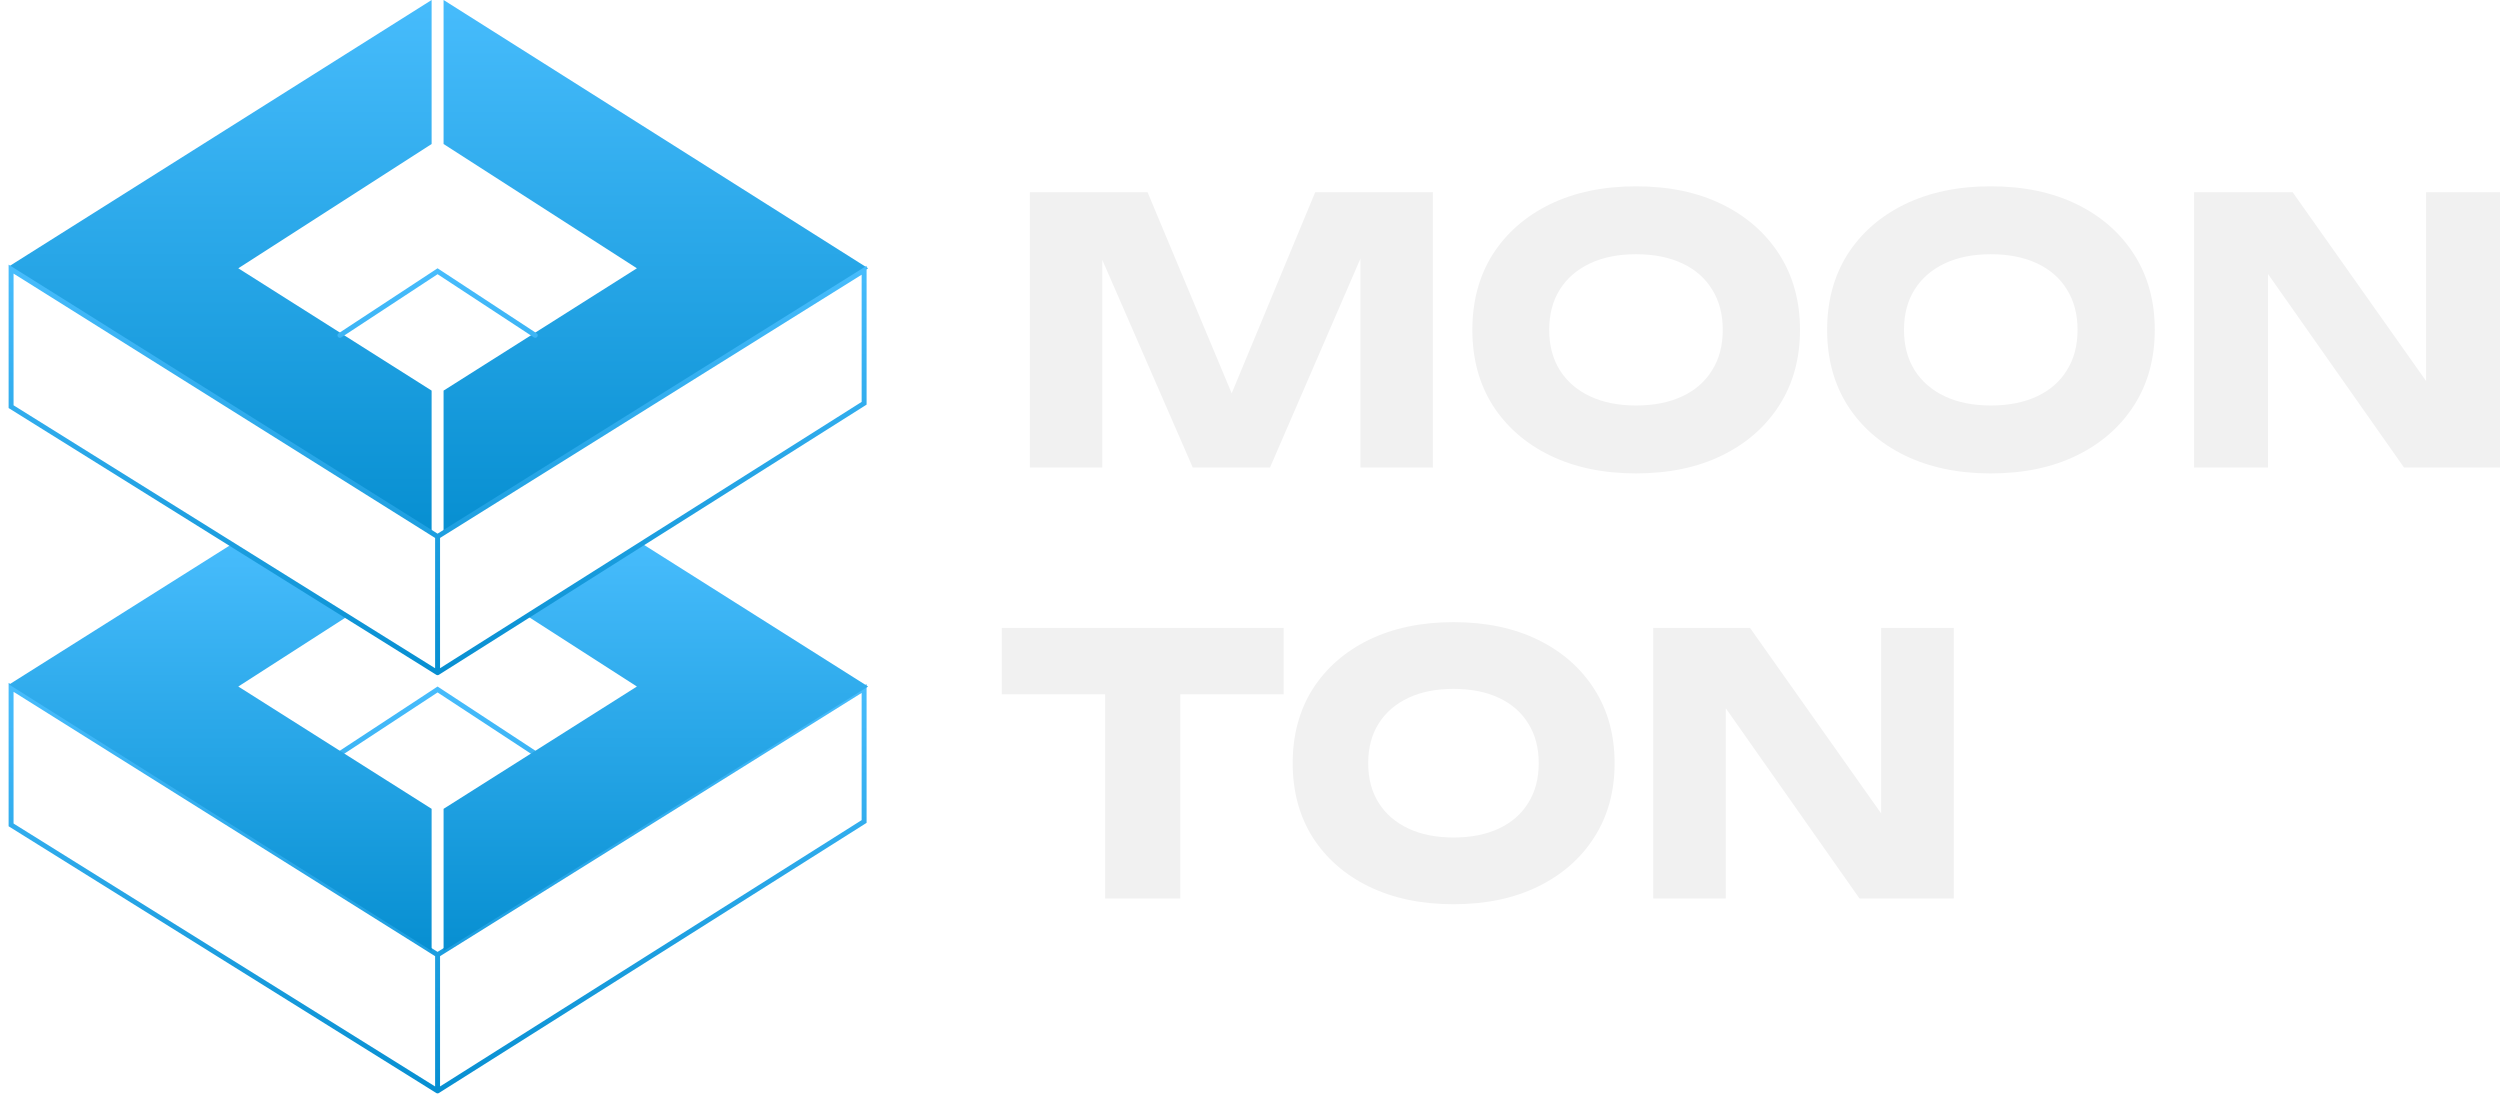
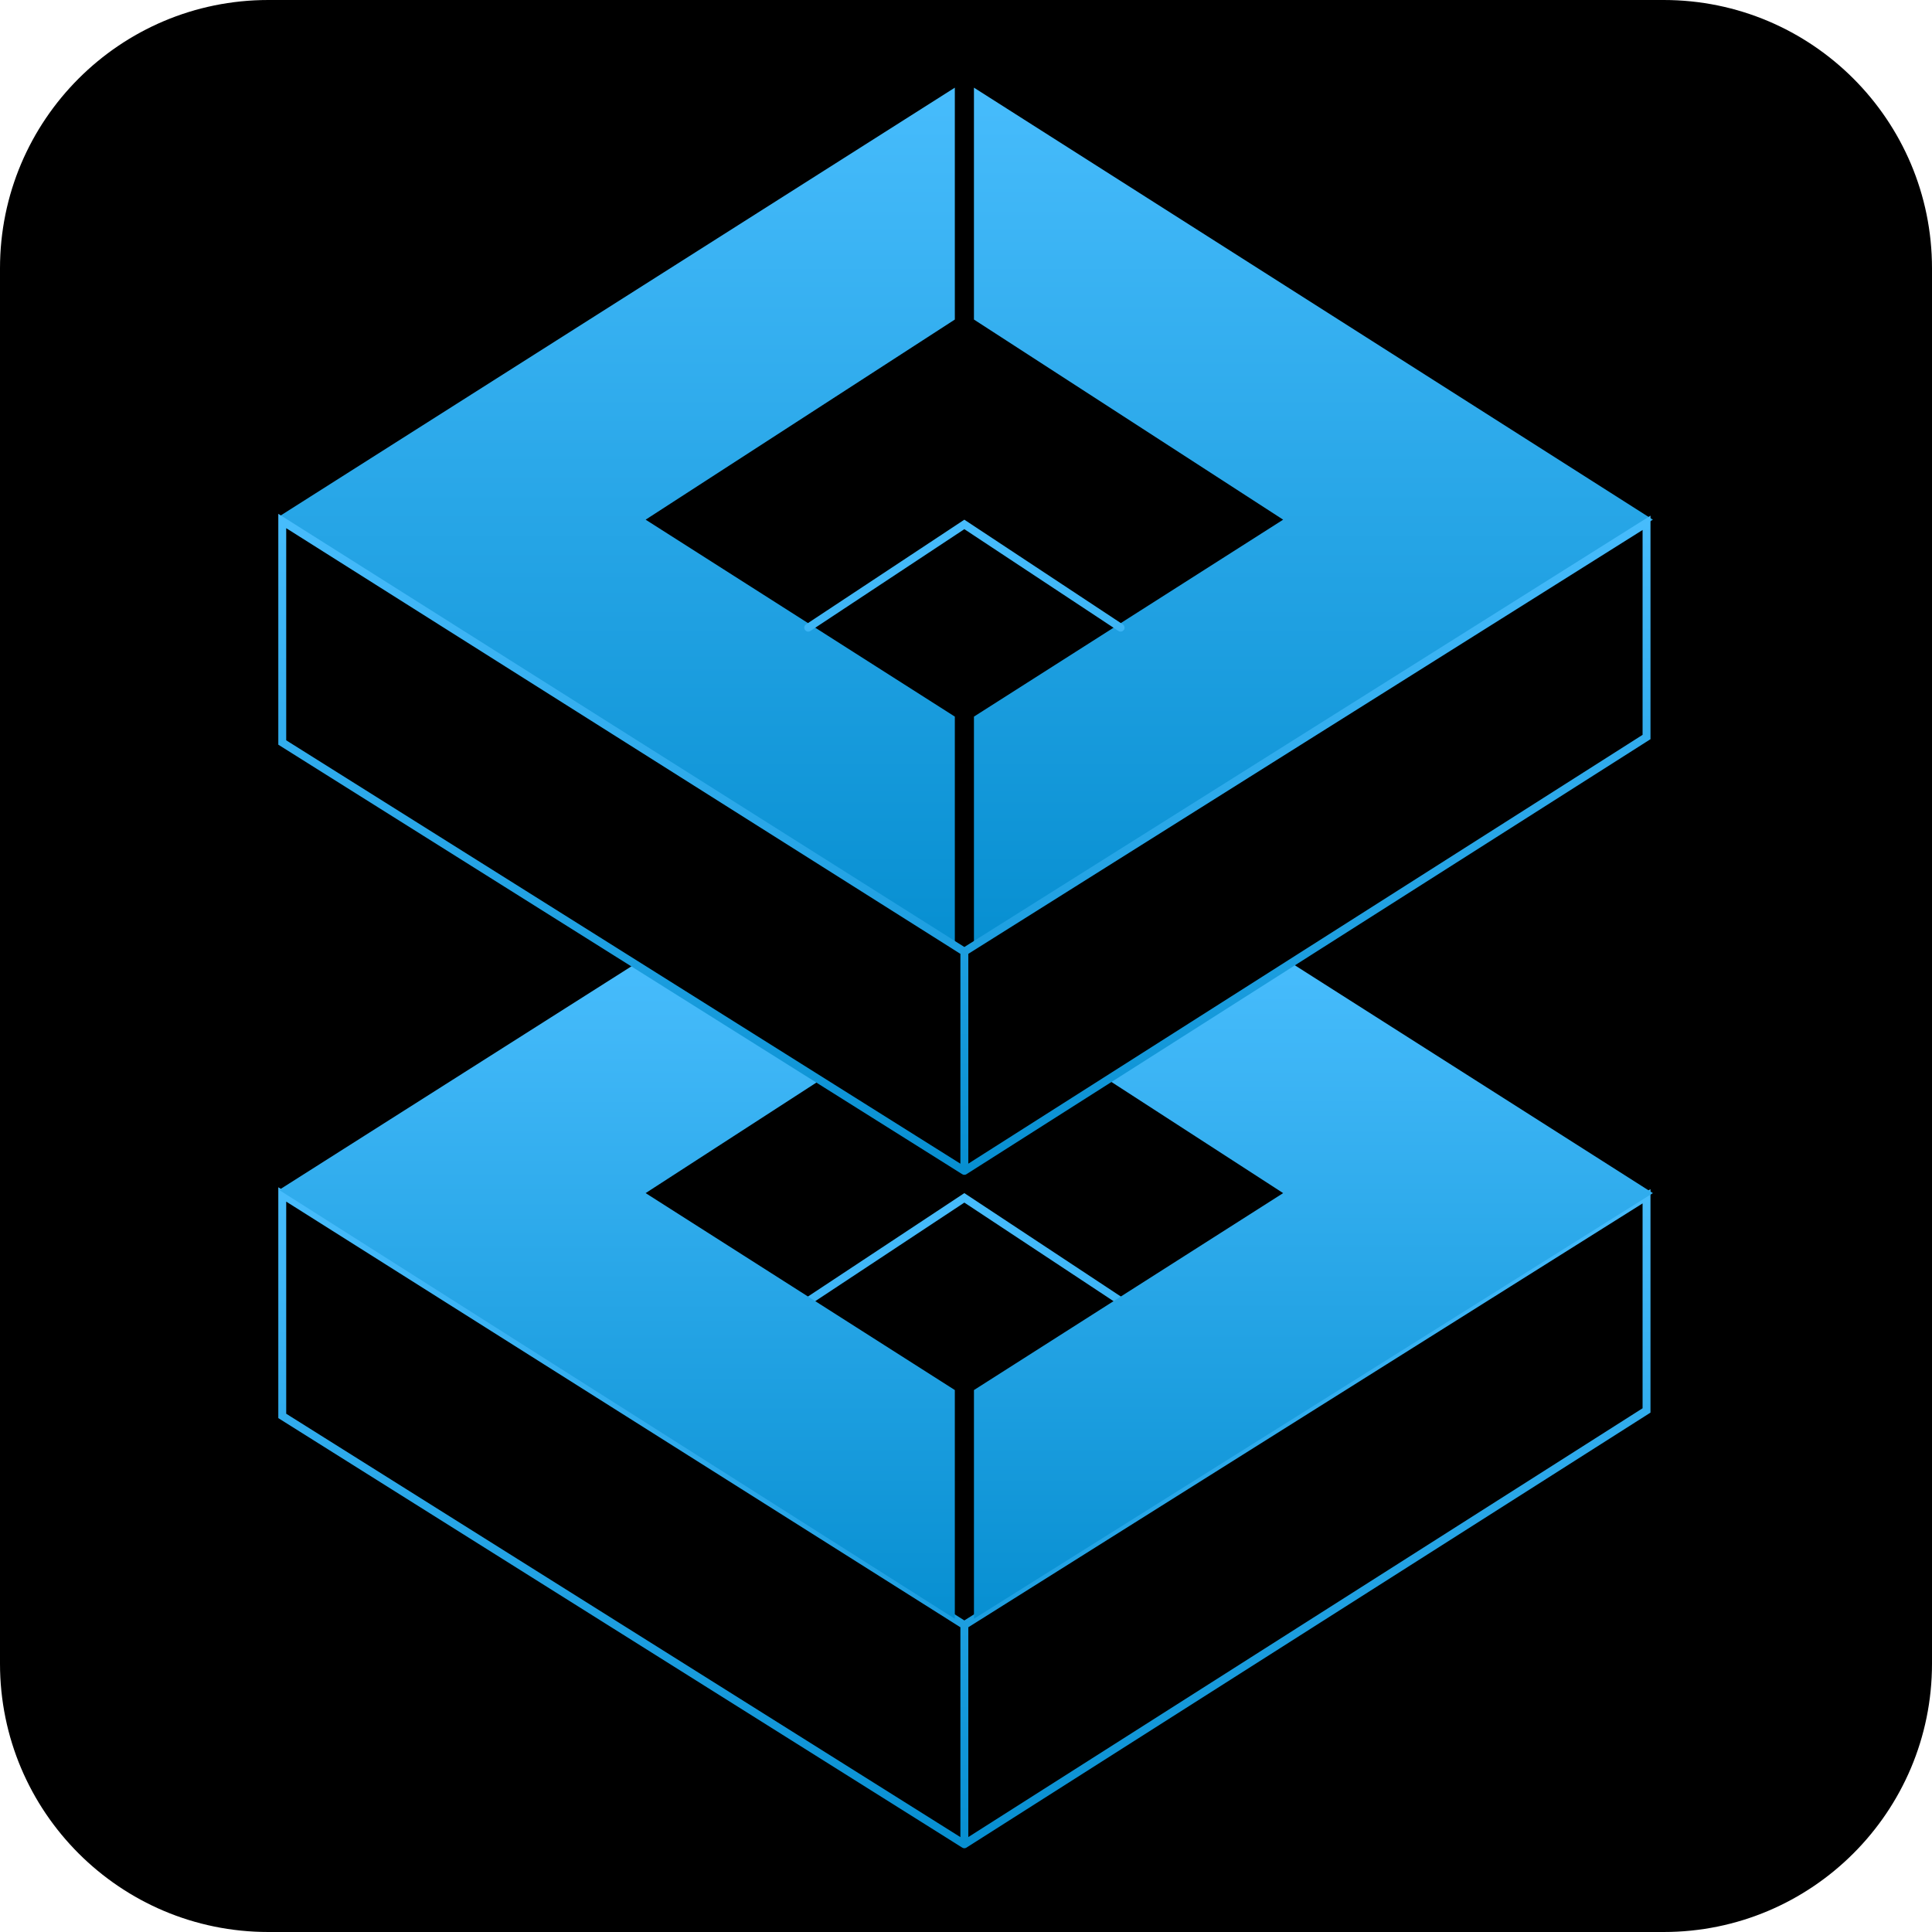
- <svg xmlns="http://www.w3.org/2000/svg" width="275" height="121" viewBox="0 0 275 121" fill="none">
-   <path d="M209.472 93.078L206.929 93.594V69.071H214.917V98.832H204.544L187.336 74.349L189.84 73.833V98.832H181.852V69.071H192.503L209.472 93.078Z" fill="#F1F1F1" />
-   <path d="M159.881 99.466C156.357 99.466 153.258 98.818 150.582 97.521C147.932 96.225 145.866 94.413 144.382 92.085C142.925 89.757 142.196 87.046 142.196 83.951C142.196 80.856 142.925 78.144 144.382 75.816C145.866 73.488 147.932 71.676 150.582 70.38C153.258 69.084 156.357 68.436 159.881 68.436C163.431 68.436 166.531 69.084 169.181 70.38C171.83 71.676 173.897 73.488 175.38 75.816C176.864 78.144 177.606 80.856 177.606 83.951C177.606 87.046 176.864 89.757 175.38 92.085C173.897 94.413 171.83 96.225 169.181 97.521C166.531 98.818 163.431 99.466 159.881 99.466ZM159.881 92.125C161.815 92.125 163.484 91.794 164.889 91.133C166.293 90.472 167.366 89.532 168.108 88.316C168.876 87.099 169.26 85.644 169.26 83.951C169.26 82.258 168.876 80.803 168.108 79.586C167.366 78.369 166.293 77.43 164.889 76.769C163.484 76.107 161.815 75.776 159.881 75.776C157.974 75.776 156.318 76.107 154.913 76.769C153.509 77.43 152.423 78.369 151.655 79.586C150.886 80.803 150.502 82.258 150.502 83.951C150.502 85.644 150.886 87.099 151.655 88.316C152.423 89.532 153.509 90.472 154.913 91.133C156.318 91.794 157.974 92.125 159.881 92.125Z" fill="#F1F1F1" />
-   <path d="M121.566 72.682H129.832V98.832H121.566V72.682ZM110.2 69.071H141.198V76.373H110.2V69.071Z" fill="#F1F1F1" />
-   <path d="M269.458 45.573L266.87 46.098V21.14H275V51.429H264.443L246.929 26.511L249.477 25.986V51.429H241.347V21.14H252.187L269.458 45.573Z" fill="#F1F1F1" />
-   <path d="M218.985 52.075C215.398 52.075 212.243 51.416 209.52 50.096C206.823 48.777 204.72 46.933 203.21 44.563C201.727 42.194 200.985 39.434 200.985 36.284C200.985 33.134 201.727 30.374 203.21 28.005C204.72 25.636 206.823 23.791 209.52 22.472C212.243 21.153 215.398 20.493 218.985 20.493C222.598 20.493 225.753 21.153 228.45 22.472C231.146 23.791 233.25 25.636 234.76 28.005C236.27 30.374 237.025 33.134 237.025 36.284C237.025 39.434 236.27 42.194 234.76 44.563C233.25 46.933 231.146 48.777 228.45 50.096C225.753 51.416 222.598 52.075 218.985 52.075ZM218.985 44.604C220.953 44.604 222.652 44.267 224.081 43.594C225.511 42.921 226.603 41.965 227.358 40.727C228.14 39.488 228.531 38.007 228.531 36.284C228.531 34.561 228.14 33.08 227.358 31.842C226.603 30.603 225.511 29.647 224.081 28.974C222.652 28.301 220.953 27.965 218.985 27.965C217.043 27.965 215.358 28.301 213.929 28.974C212.5 29.647 211.394 30.603 210.612 31.842C209.83 33.08 209.439 34.561 209.439 36.284C209.439 38.007 209.83 39.488 210.612 40.727C211.394 41.965 212.5 42.921 213.929 43.594C215.358 44.267 217.043 44.604 218.985 44.604Z" fill="#F1F1F1" />
-   <path d="M179.959 52.075C176.372 52.075 173.217 51.416 170.494 50.096C167.797 48.777 165.694 46.933 164.184 44.563C162.701 42.194 161.959 39.434 161.959 36.284C161.959 33.134 162.701 30.374 164.184 28.005C165.694 25.636 167.797 23.791 170.494 22.472C173.217 21.153 176.372 20.493 179.959 20.493C183.572 20.493 186.727 21.153 189.424 22.472C192.12 23.791 194.223 25.636 195.734 28.005C197.244 30.374 197.999 33.134 197.999 36.284C197.999 39.434 197.244 42.194 195.734 44.563C194.223 46.933 192.12 48.777 189.424 50.096C186.727 51.416 183.572 52.075 179.959 52.075ZM179.959 44.604C181.927 44.604 183.626 44.267 185.055 43.594C186.484 42.921 187.576 41.965 188.331 40.727C189.113 39.488 189.504 38.007 189.504 36.284C189.504 34.561 189.113 33.08 188.331 31.842C187.576 30.603 186.484 29.647 185.055 28.974C183.626 28.301 181.927 27.965 179.959 27.965C178.017 27.965 176.332 28.301 174.903 28.974C173.473 29.647 172.368 30.603 171.586 31.842C170.804 33.08 170.413 34.561 170.413 36.284C170.413 38.007 170.804 39.488 171.586 40.727C172.368 41.965 173.473 42.921 174.903 43.594C176.332 44.267 178.017 44.604 179.959 44.604Z" fill="#F1F1F1" />
-   <path d="M157.618 21.14V51.429H149.649V24.128L151.429 24.33L139.699 51.429H131.205L119.434 24.411L121.254 24.209V51.429H113.286V21.14H126.23L137.11 47.148H133.874L144.674 21.14H157.618Z" fill="#F1F1F1" />
-   <path d="M48.133 120.001L95.052 90.364V75.733L48.133 105.028M48.133 120.001V105.028M48.133 120.001L1.219 90.739V75.608L48.133 105.028M37.393 82.894L48.133 75.842L58.879 82.894" stroke="url(#paint0_linear_8_509)" stroke-width="0.544" stroke-linecap="round" />
-   <path fill-rule="evenodd" clip-rule="evenodd" d="M25.482 59.869L1 75.3L47.478 104.595V88.971L26.212 75.517L38.206 67.806L25.482 59.869Z" fill="url(#paint1_linear_8_509)" />
-   <path fill-rule="evenodd" clip-rule="evenodd" d="M58.001 67.765L70.059 75.517L48.794 88.971V104.595L95.491 75.517L70.616 59.797L58.001 67.765Z" fill="url(#paint2_linear_8_509)" />
-   <path d="M47.478 58.59V42.966L26.212 29.512L47.478 15.841V0L1 29.295L47.478 58.59Z" fill="url(#paint3_linear_8_509)" />
-   <path d="M48.793 58.59V42.966L70.059 29.512L48.793 15.841V0L95.49 29.512L48.793 58.59Z" fill="url(#paint4_linear_8_509)" />
-   <path d="M48.133 73.996L95.053 44.359V29.728L48.133 59.023M48.133 73.996V59.023M48.133 73.996L1.22 44.734V29.604L48.133 59.023M37.394 36.889L48.133 29.837L58.879 36.889" stroke="url(#paint5_linear_8_509)" stroke-width="0.544" stroke-linecap="round" />
+ <svg xmlns="http://www.w3.org/2000/svg" width="1080" height="1080" viewBox="0 0 1080 1080" fill="none">
+   <rect width="1080" height="1080" rx="150" fill="black" />
+   <path d="M539.079 1030.96L920.424 788.445V668.718L539.079 908.439M539.079 1030.96V908.439M539.079 1030.96L157.783 791.51V667.698L539.079 908.439M451.792 727.316L539.079 669.606L626.415 727.316" stroke="url(#paint0_linear_585_515)" stroke-width="4.422" stroke-linecap="round" />
+   <path fill-rule="evenodd" clip-rule="evenodd" d="M354.977 538.907L156 665.177L533.757 904.898V777.047L360.915 666.952L458.399 603.857L354.977 538.907Z" fill="url(#paint1_linear_585_515)" />
+   <path fill-rule="evenodd" clip-rule="evenodd" d="M619.281 603.522L717.289 666.957L544.448 777.052V904.903L923.986 666.957L721.813 538.316L619.281 603.522Z" fill="url(#paint2_linear_585_515)" />
+   <path d="M533.759 528.444V400.592L360.917 290.498L533.759 178.627V49L156.002 288.722L533.759 528.444Z" fill="url(#paint3_linear_585_515)" />
+   <path d="M544.444 528.444V400.592L717.286 290.498L544.444 178.627V49L923.983 290.498L544.444 528.444Z" fill="url(#paint4_linear_585_515)" />
+   <path d="M539.081 654.514L920.426 411.995V292.268L539.081 531.989M539.081 654.514V531.989M539.081 654.514L157.785 415.06V291.248L539.081 531.989M451.794 350.866L539.081 293.156L626.417 350.866" stroke="url(#paint5_linear_585_515)" stroke-width="4.422" stroke-linecap="round" />
  <defs>
-     <linearGradient id="paint0_linear_8_509" x1="48.136" y1="75.608" x2="48.136" y2="120.001" gradientUnits="userSpaceOnUse">
+     <linearGradient id="paint0_linear_585_515" x1="539.103" y1="667.698" x2="539.103" y2="1030.96" gradientUnits="userSpaceOnUse">
      <stop stop-color="#47BCFC" />
      <stop offset="1" stop-color="#078FD1" />
    </linearGradient>
-     <linearGradient id="paint1_linear_8_509" x1="24.239" y1="59.869" x2="24.239" y2="104.595" gradientUnits="userSpaceOnUse">
+     <linearGradient id="paint1_linear_585_515" x1="344.878" y1="538.907" x2="344.878" y2="904.898" gradientUnits="userSpaceOnUse">
      <stop stop-color="#47BCFC" />
      <stop offset="1" stop-color="#078FD1" />
    </linearGradient>
-     <linearGradient id="paint2_linear_8_509" x1="72.142" y1="59.797" x2="72.142" y2="104.595" gradientUnits="userSpaceOnUse">
+     <linearGradient id="paint2_linear_585_515" x1="734.217" y1="538.316" x2="734.217" y2="904.903" gradientUnits="userSpaceOnUse">
      <stop stop-color="#47BCFC" />
      <stop offset="1" stop-color="#078FD1" />
    </linearGradient>
-     <linearGradient id="paint3_linear_8_509" x1="24.239" y1="0" x2="24.239" y2="58.59" gradientUnits="userSpaceOnUse">
+     <linearGradient id="paint3_linear_585_515" x1="344.881" y1="49" x2="344.881" y2="528.444" gradientUnits="userSpaceOnUse">
      <stop stop-color="#47BCFC" />
      <stop offset="1" stop-color="#078FD1" />
    </linearGradient>
-     <linearGradient id="paint4_linear_8_509" x1="72.142" y1="0" x2="72.142" y2="58.59" gradientUnits="userSpaceOnUse">
+     <linearGradient id="paint4_linear_585_515" x1="734.214" y1="49" x2="734.214" y2="528.444" gradientUnits="userSpaceOnUse">
      <stop stop-color="#47BCFC" />
      <stop offset="1" stop-color="#078FD1" />
    </linearGradient>
-     <linearGradient id="paint5_linear_8_509" x1="48.136" y1="29.604" x2="48.136" y2="73.996" gradientUnits="userSpaceOnUse">
+     <linearGradient id="paint5_linear_585_515" x1="539.106" y1="291.248" x2="539.106" y2="654.514" gradientUnits="userSpaceOnUse">
      <stop stop-color="#47BCFC" />
      <stop offset="1" stop-color="#078FD1" />
    </linearGradient>
  </defs>
</svg>
